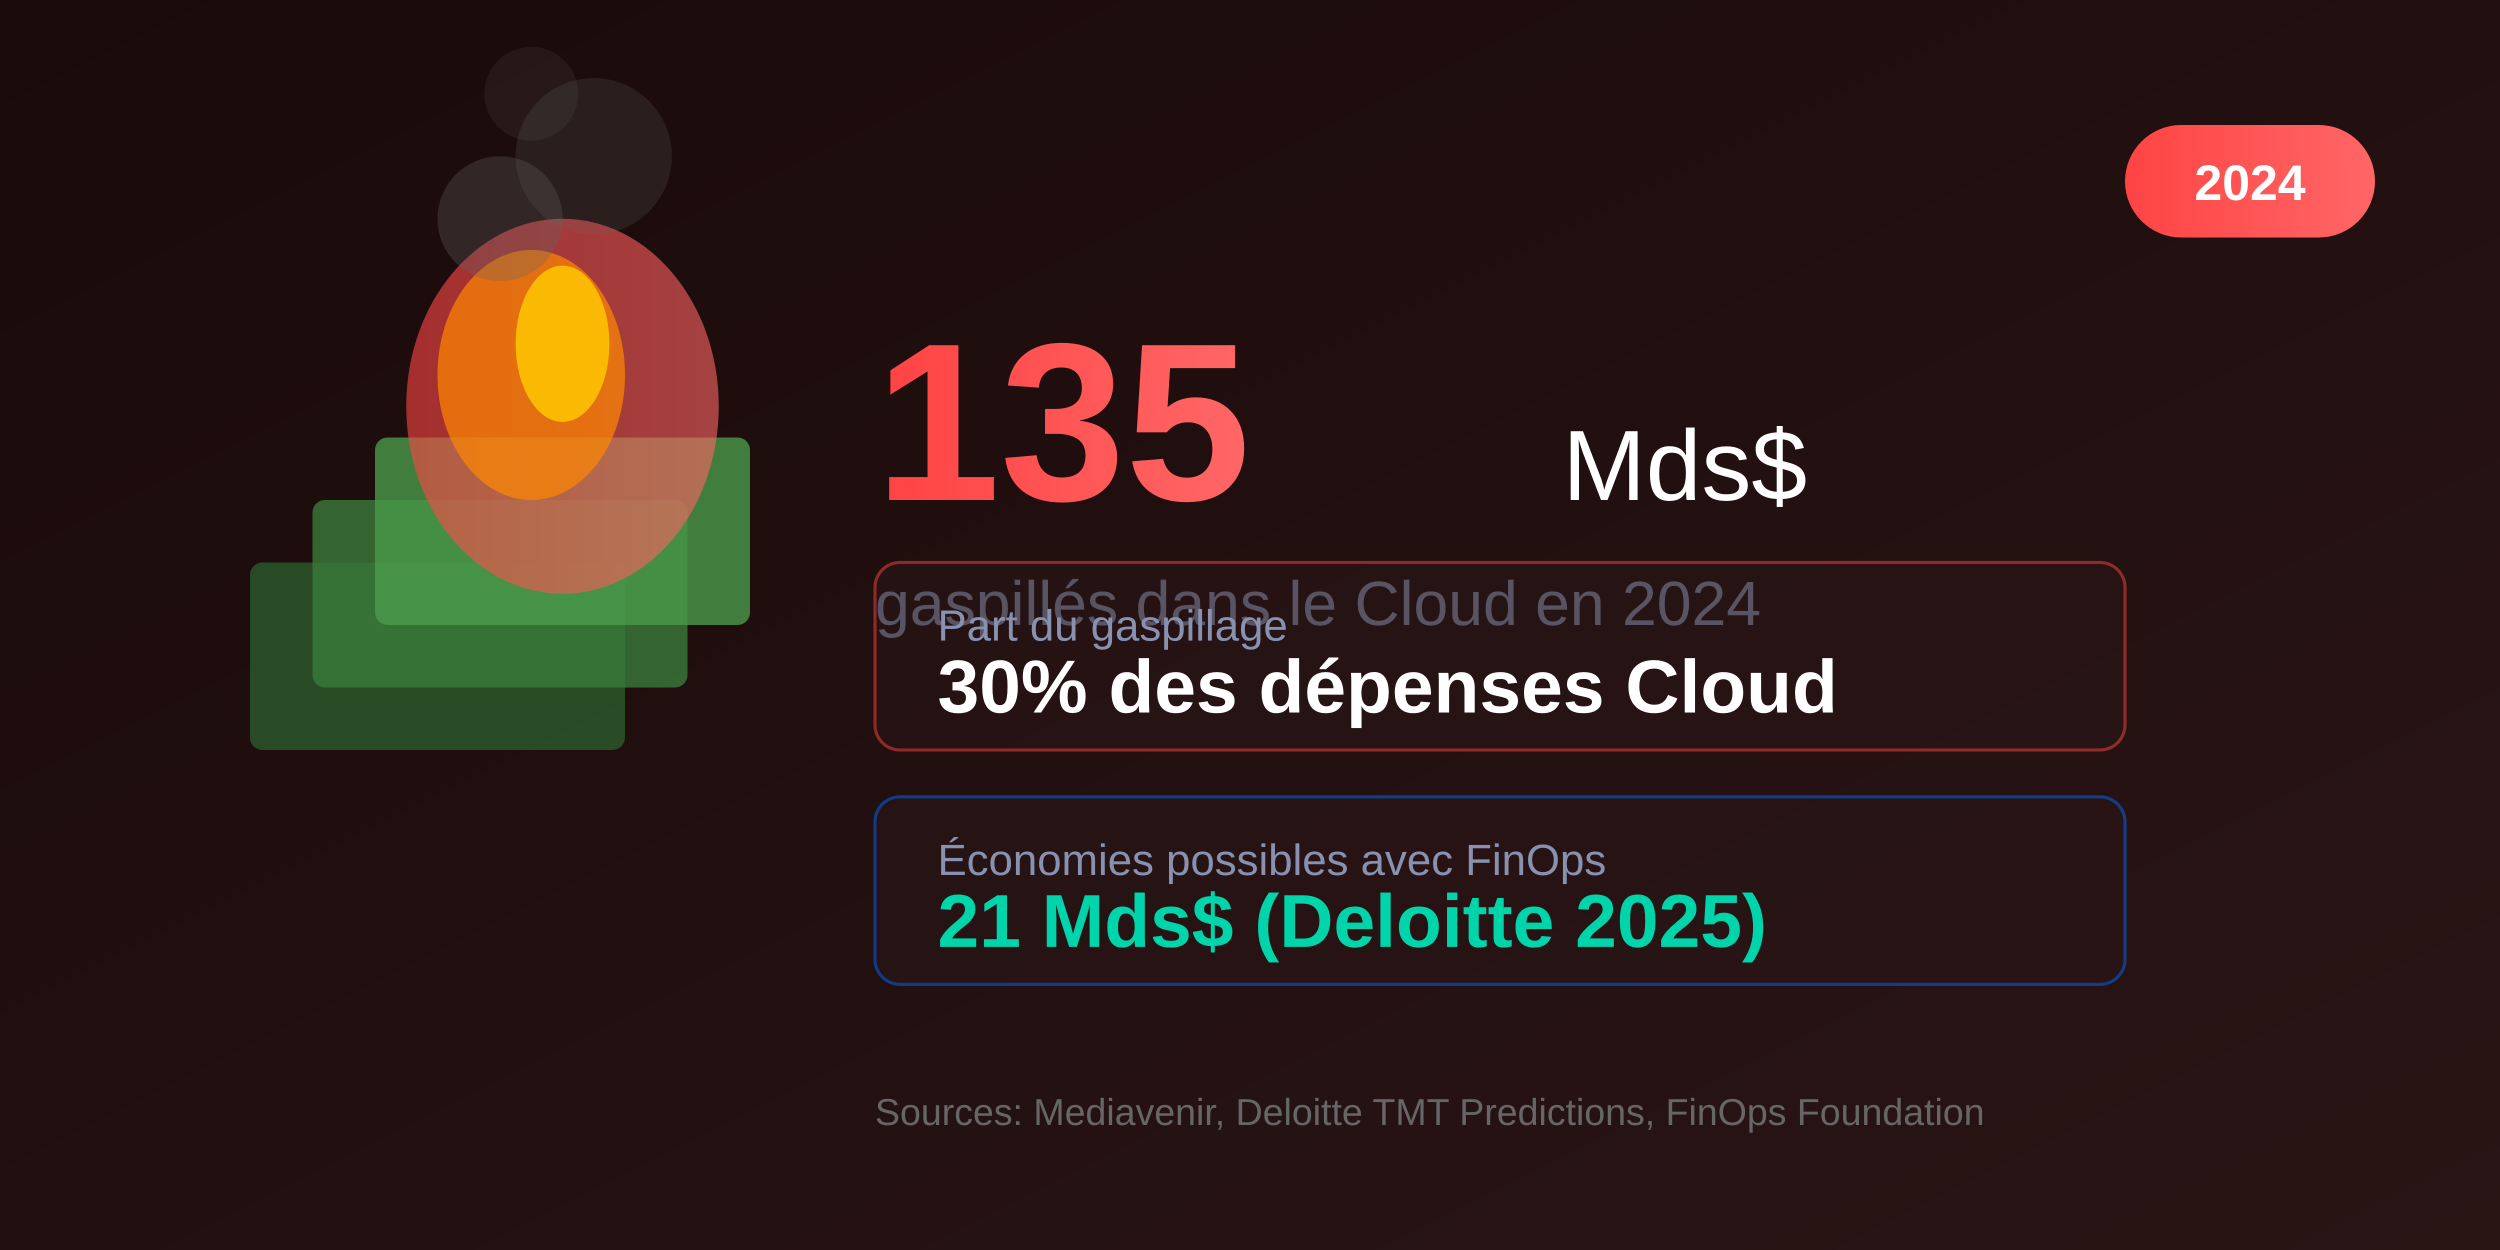
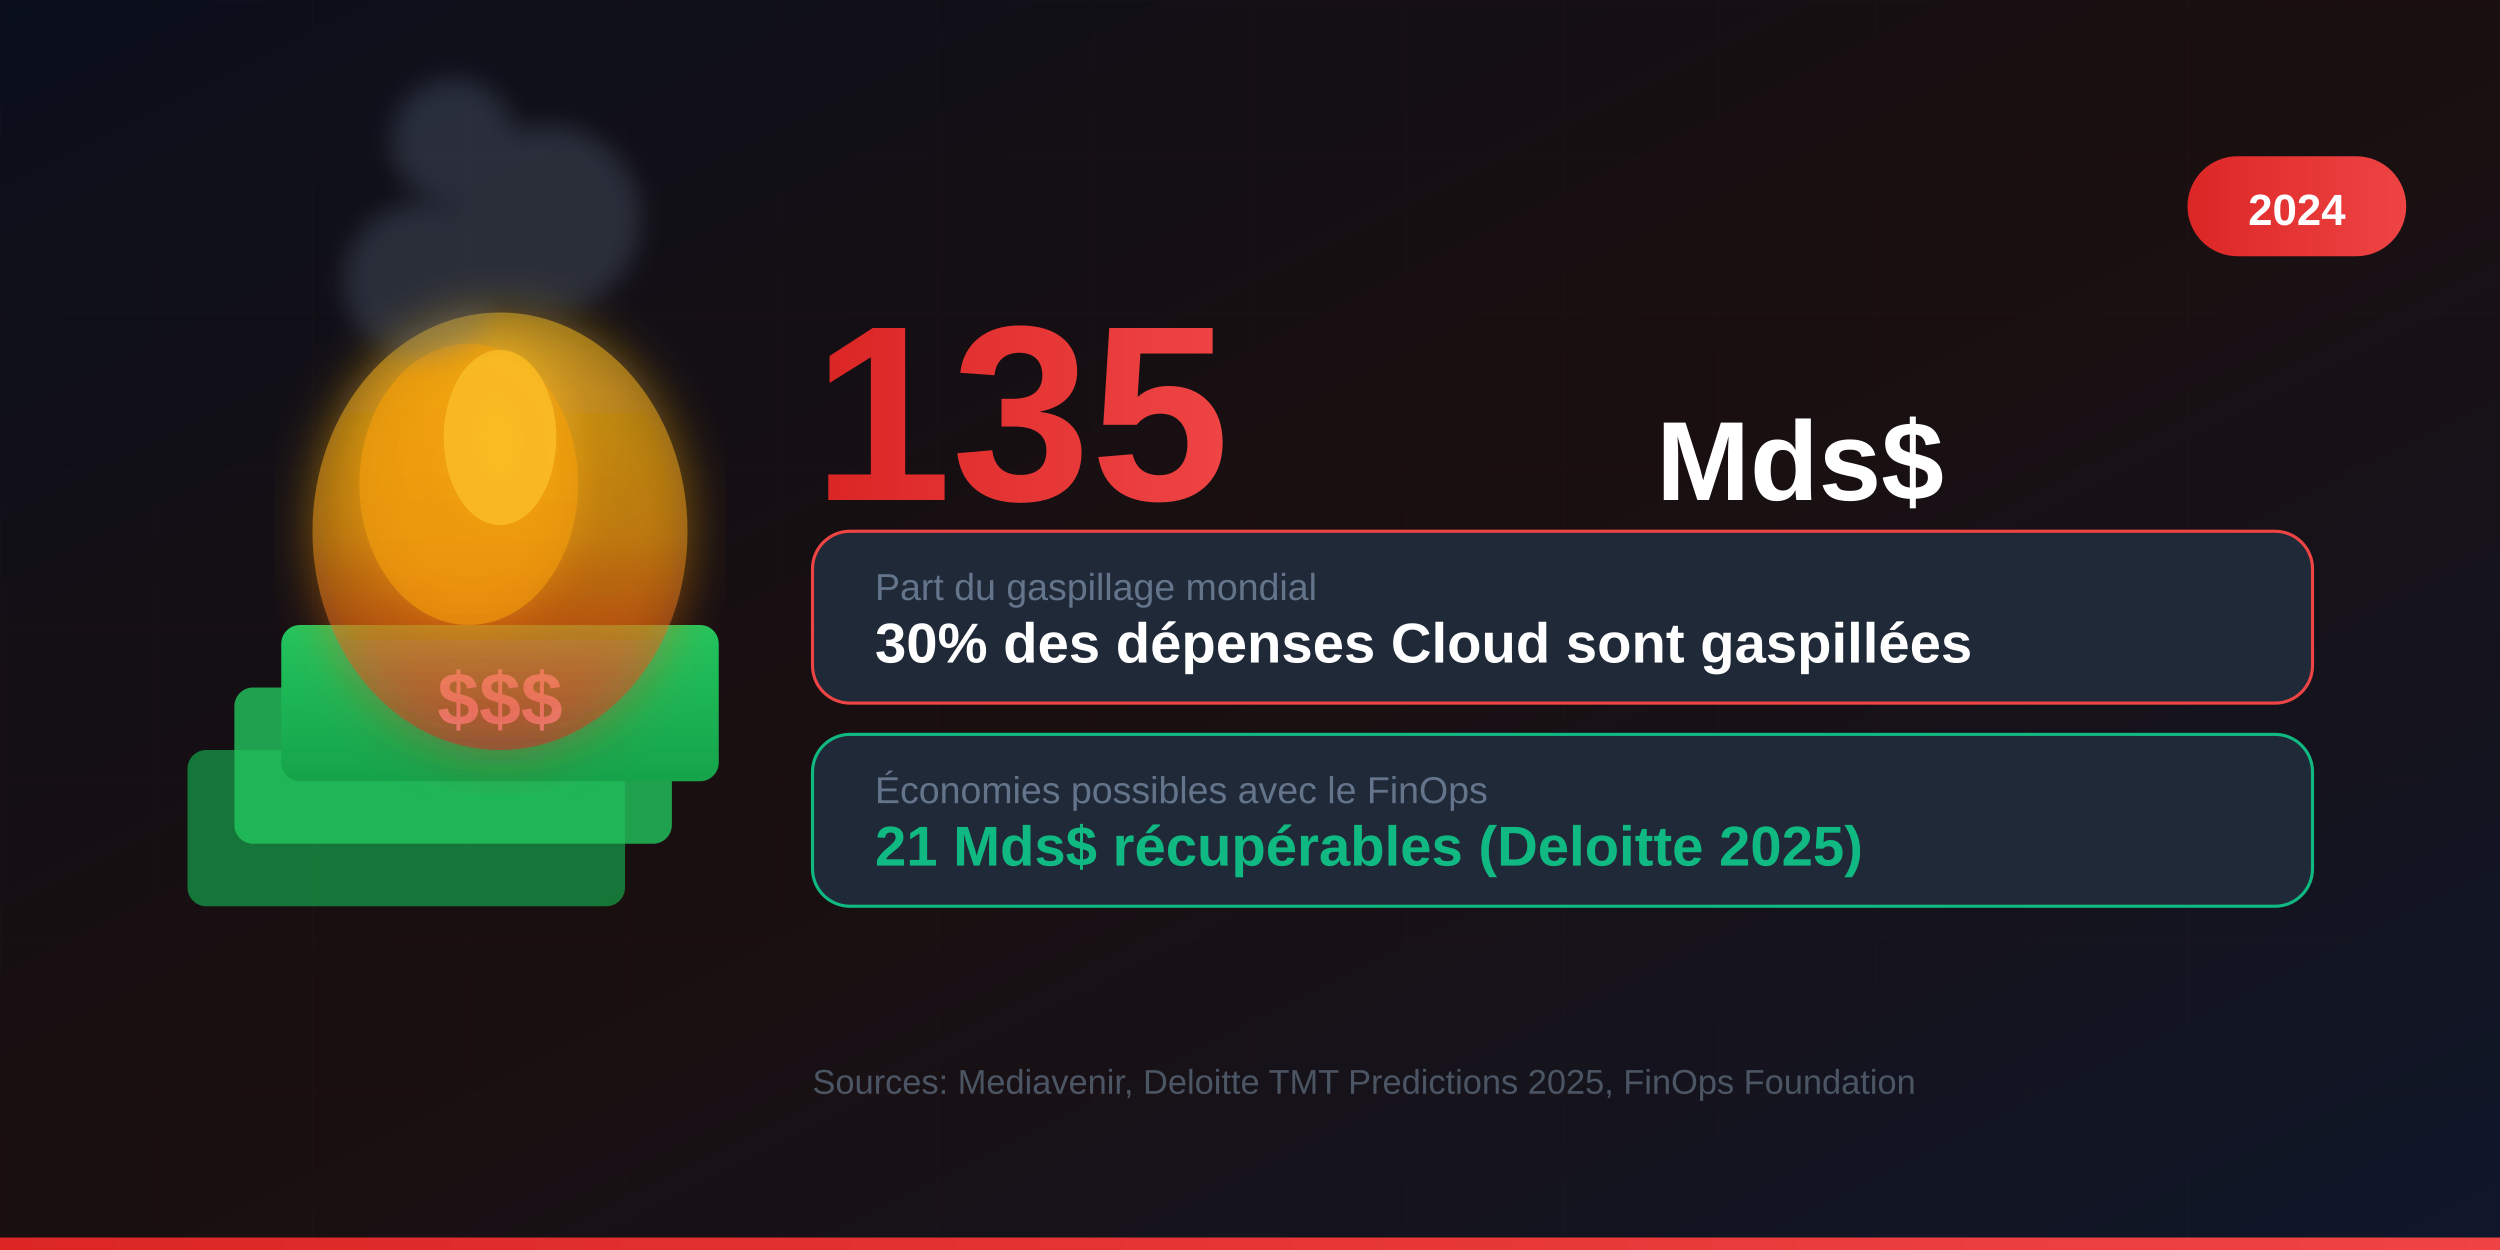
<svg xmlns="http://www.w3.org/2000/svg" width="800" height="400" viewBox="0 0 800 400" fill="none">
  <defs>
-     <linearGradient id="bgWaste" x1="0%" y1="0%" x2="100%" y2="100%">
-       <stop offset="0%" style="stop-color:#1a0a0a" />
-       <stop offset="100%" style="stop-color:#2a1515" />
+     <linearGradient id="bg-waste" x1="0%" y1="0%" x2="100%" y2="100%">
+       <stop offset="0%" style="stop-color:#0a0f1c" />
+       <stop offset="50%" style="stop-color:#1a0f0f" />
+       <stop offset="100%" style="stop-color:#0F172A" />
    </linearGradient>
-     <linearGradient id="redGrad" x1="0%" y1="0%" x2="100%" y2="0%">
-       <stop offset="0%" style="stop-color:#FF4444" />
-       <stop offset="100%" style="stop-color:#FF6666" />
+     <linearGradient id="red-gradient" x1="0%" y1="0%" x2="100%" y2="0%">
+       <stop offset="0%" style="stop-color:#DC2626" />
+       <stop offset="100%" style="stop-color:#EF4444" />
    </linearGradient>
+     <linearGradient id="fire-gradient" x1="0%" y1="100%" x2="0%" y2="0%">
+       <stop offset="0%" style="stop-color:#DC2626" />
+       <stop offset="50%" style="stop-color:#F59E0B" />
+       <stop offset="100%" style="stop-color:#FBBF24" />
+     </linearGradient>
+     <linearGradient id="money-gradient" x1="0%" y1="0%" x2="0%" y2="100%">
+       <stop offset="0%" style="stop-color:#22C55E" />
+       <stop offset="100%" style="stop-color:#16A34A" />
+     </linearGradient>
+     <filter id="waste-glow">
+       <feGaussianBlur stdDeviation="8" result="blur" />
+       <feMerge>
+         <feMergeNode in="blur" />
+         <feMergeNode in="SourceGraphic" />
+       </feMerge>
+     </filter>
+     <filter id="smoke-blur">
+       <feGaussianBlur stdDeviation="4" />
+     </filter>
  </defs>
-   <rect width="800" height="400" fill="url(#bgWaste)" />
-   <g transform="translate(80, 80)">
-     <rect x="0" y="100" width="120" height="60" rx="4" fill="#2a5a2a" opacity="0.8" />
-     <rect x="20" y="80" width="120" height="60" rx="4" fill="#3a7a3a" opacity="0.8" />
-     <rect x="40" y="60" width="120" height="60" rx="4" fill="#4a9a4a" opacity="0.8" />
-     <ellipse cx="100" cy="50" rx="50" ry="60" fill="url(#redGrad)" opacity="0.6" />
-     <ellipse cx="90" cy="40" rx="30" ry="40" fill="#FF8800" opacity="0.7" />
-     <ellipse cx="100" cy="30" rx="15" ry="25" fill="#FFCC00" opacity="0.8" />
-     <circle cx="80" cy="-10" r="20" fill="#666" opacity="0.3" />
-     <circle cx="110" cy="-30" r="25" fill="#666" opacity="0.2" />
-     <circle cx="90" cy="-50" r="15" fill="#666" opacity="0.15" />
+   <rect width="800" height="400" fill="url(#bg-waste)" />
+   <g opacity="0.03">
+     <pattern id="waste-grid" width="50" height="50" patternUnits="userSpaceOnUse">
+       <path d="M 50 0 L 0 0 0 50" fill="none" stroke="#EF4444" stroke-width="0.5" />
+     </pattern>
+     <rect width="800" height="400" fill="url(#waste-grid)" />
  </g>
-   <g transform="translate(280, 80)">
-     <text x="0" y="80" font-family="Arial, sans-serif" font-size="72" font-weight="bold" fill="url(#redGrad)">135</text>
-     <text x="220" y="80" font-family="Arial, sans-serif" font-size="32" fill="white">Mds$</text>
-     <text x="0" y="120" font-family="Arial, sans-serif" font-size="20" fill="#8892b0">gaspillés dans le Cloud en 2024</text>
+   <g transform="translate(60, 100)">
+     <rect x="0" y="140" width="140" height="50" rx="6" fill="#16A34A" opacity="0.7" />
+     <rect x="15" y="120" width="140" height="50" rx="6" fill="#22C55E" opacity="0.8" />
+     <rect x="30" y="100" width="140" height="50" rx="6" fill="url(#money-gradient)" />
+     <text x="100" y="132" font-family="Arial, sans-serif" font-size="24" font-weight="700" fill="white" text-anchor="middle">$$$</text>
+     <g filter="url(#waste-glow)">
+       <ellipse cx="100" cy="70" rx="60" ry="70" fill="url(#fire-gradient)" opacity="0.5" />
+       <ellipse cx="90" cy="55" rx="35" ry="45" fill="#F59E0B" opacity="0.6" />
+       <ellipse cx="100" cy="40" rx="18" ry="28" fill="#FBBF24" opacity="0.8" />
+     </g>
+     <g filter="url(#smoke-blur)" opacity="0.3">
+       <circle cx="75" cy="-10" r="25" fill="#64748B" />
+       <circle cx="115" cy="-30" r="30" fill="#64748B" />
+       <circle cx="85" cy="-55" r="20" fill="#64748B" />
+     </g>
  </g>
-   <g transform="translate(280, 180)">
-     <rect x="0" y="0" width="400" height="60" rx="8" fill="#2a1515" stroke="#FF4444" stroke-width="1" opacity="0.5" />
-     <text x="20" y="25" font-family="Arial, sans-serif" font-size="14" fill="#8892b0">Part du gaspillage</text>
-     <text x="20" y="48" font-family="Arial, sans-serif" font-size="24" font-weight="bold" fill="white">30% des dépenses Cloud</text>
-     <rect x="0" y="75" width="400" height="60" rx="8" fill="#2a1515" stroke="#0066FF" stroke-width="1" opacity="0.5" />
-     <text x="20" y="100" font-family="Arial, sans-serif" font-size="14" fill="#8892b0">Économies possibles avec FinOps</text>
-     <text x="20" y="123" font-family="Arial, sans-serif" font-size="24" font-weight="bold" fill="#00D4AA">21 Mds$ (Deloitte 2025)</text>
+   <g transform="translate(260, 70)">
+     <text x="0" y="90" font-family="Arial, sans-serif" font-size="80" font-weight="900" fill="url(#red-gradient)">135</text>
+     <text x="270" y="90" font-family="Arial, sans-serif" font-size="36" font-weight="700" fill="white">Mds$</text>
+     <text x="0" y="130" font-family="Arial, sans-serif" font-size="18" fill="#94A3B8">gaspillés dans le Cloud en 2024</text>
  </g>
-   <g transform="translate(680, 40)">
-     <rect x="0" y="0" width="80" height="36" rx="18" fill="url(#redGrad)" />
-     <text x="40" y="24" font-family="Arial, sans-serif" font-size="16" font-weight="bold" fill="white" text-anchor="middle">2024</text>
+   <g transform="translate(260, 170)">
+     <rect x="0" y="0" width="480" height="55" rx="12" fill="#1F2937" stroke="#EF4444" stroke-width="1" />
+     <text x="20" y="22" font-family="Arial, sans-serif" font-size="12" fill="#64748B">Part du gaspillage mondial</text>
+     <text x="20" y="42" font-family="Arial, sans-serif" font-size="18" font-weight="700" fill="white">30% des dépenses Cloud sont gaspillées</text>
+     <rect x="0" y="65" width="480" height="55" rx="12" fill="#1F2937" stroke="#10B981" stroke-width="1" />
+     <text x="20" y="87" font-family="Arial, sans-serif" font-size="12" fill="#64748B">Économies possibles avec le FinOps</text>
+     <text x="20" y="107" font-family="Arial, sans-serif" font-size="18" font-weight="700" fill="#10B981">21 Mds$ récupérables (Deloitte 2025)</text>
  </g>
-   <text x="280" y="360" font-family="Arial, sans-serif" font-size="12" fill="#666">Sources: Mediavenir, Deloitte TMT Predictions, FinOps Foundation</text>
+   <g transform="translate(700, 50)">
+     <rect x="0" y="0" width="70" height="32" rx="16" fill="url(#red-gradient)" />
+     <text x="35" y="22" font-family="Arial, sans-serif" font-size="14" font-weight="700" fill="white" text-anchor="middle">2024</text>
+   </g>
+   <text x="260" y="350" font-family="Arial, sans-serif" font-size="11" fill="#4B5563">Sources: Mediavenir, Deloitte TMT Predictions 2025, FinOps Foundation</text>
+   <rect x="0" y="396" width="800" height="4" fill="url(#red-gradient)" />
</svg>
